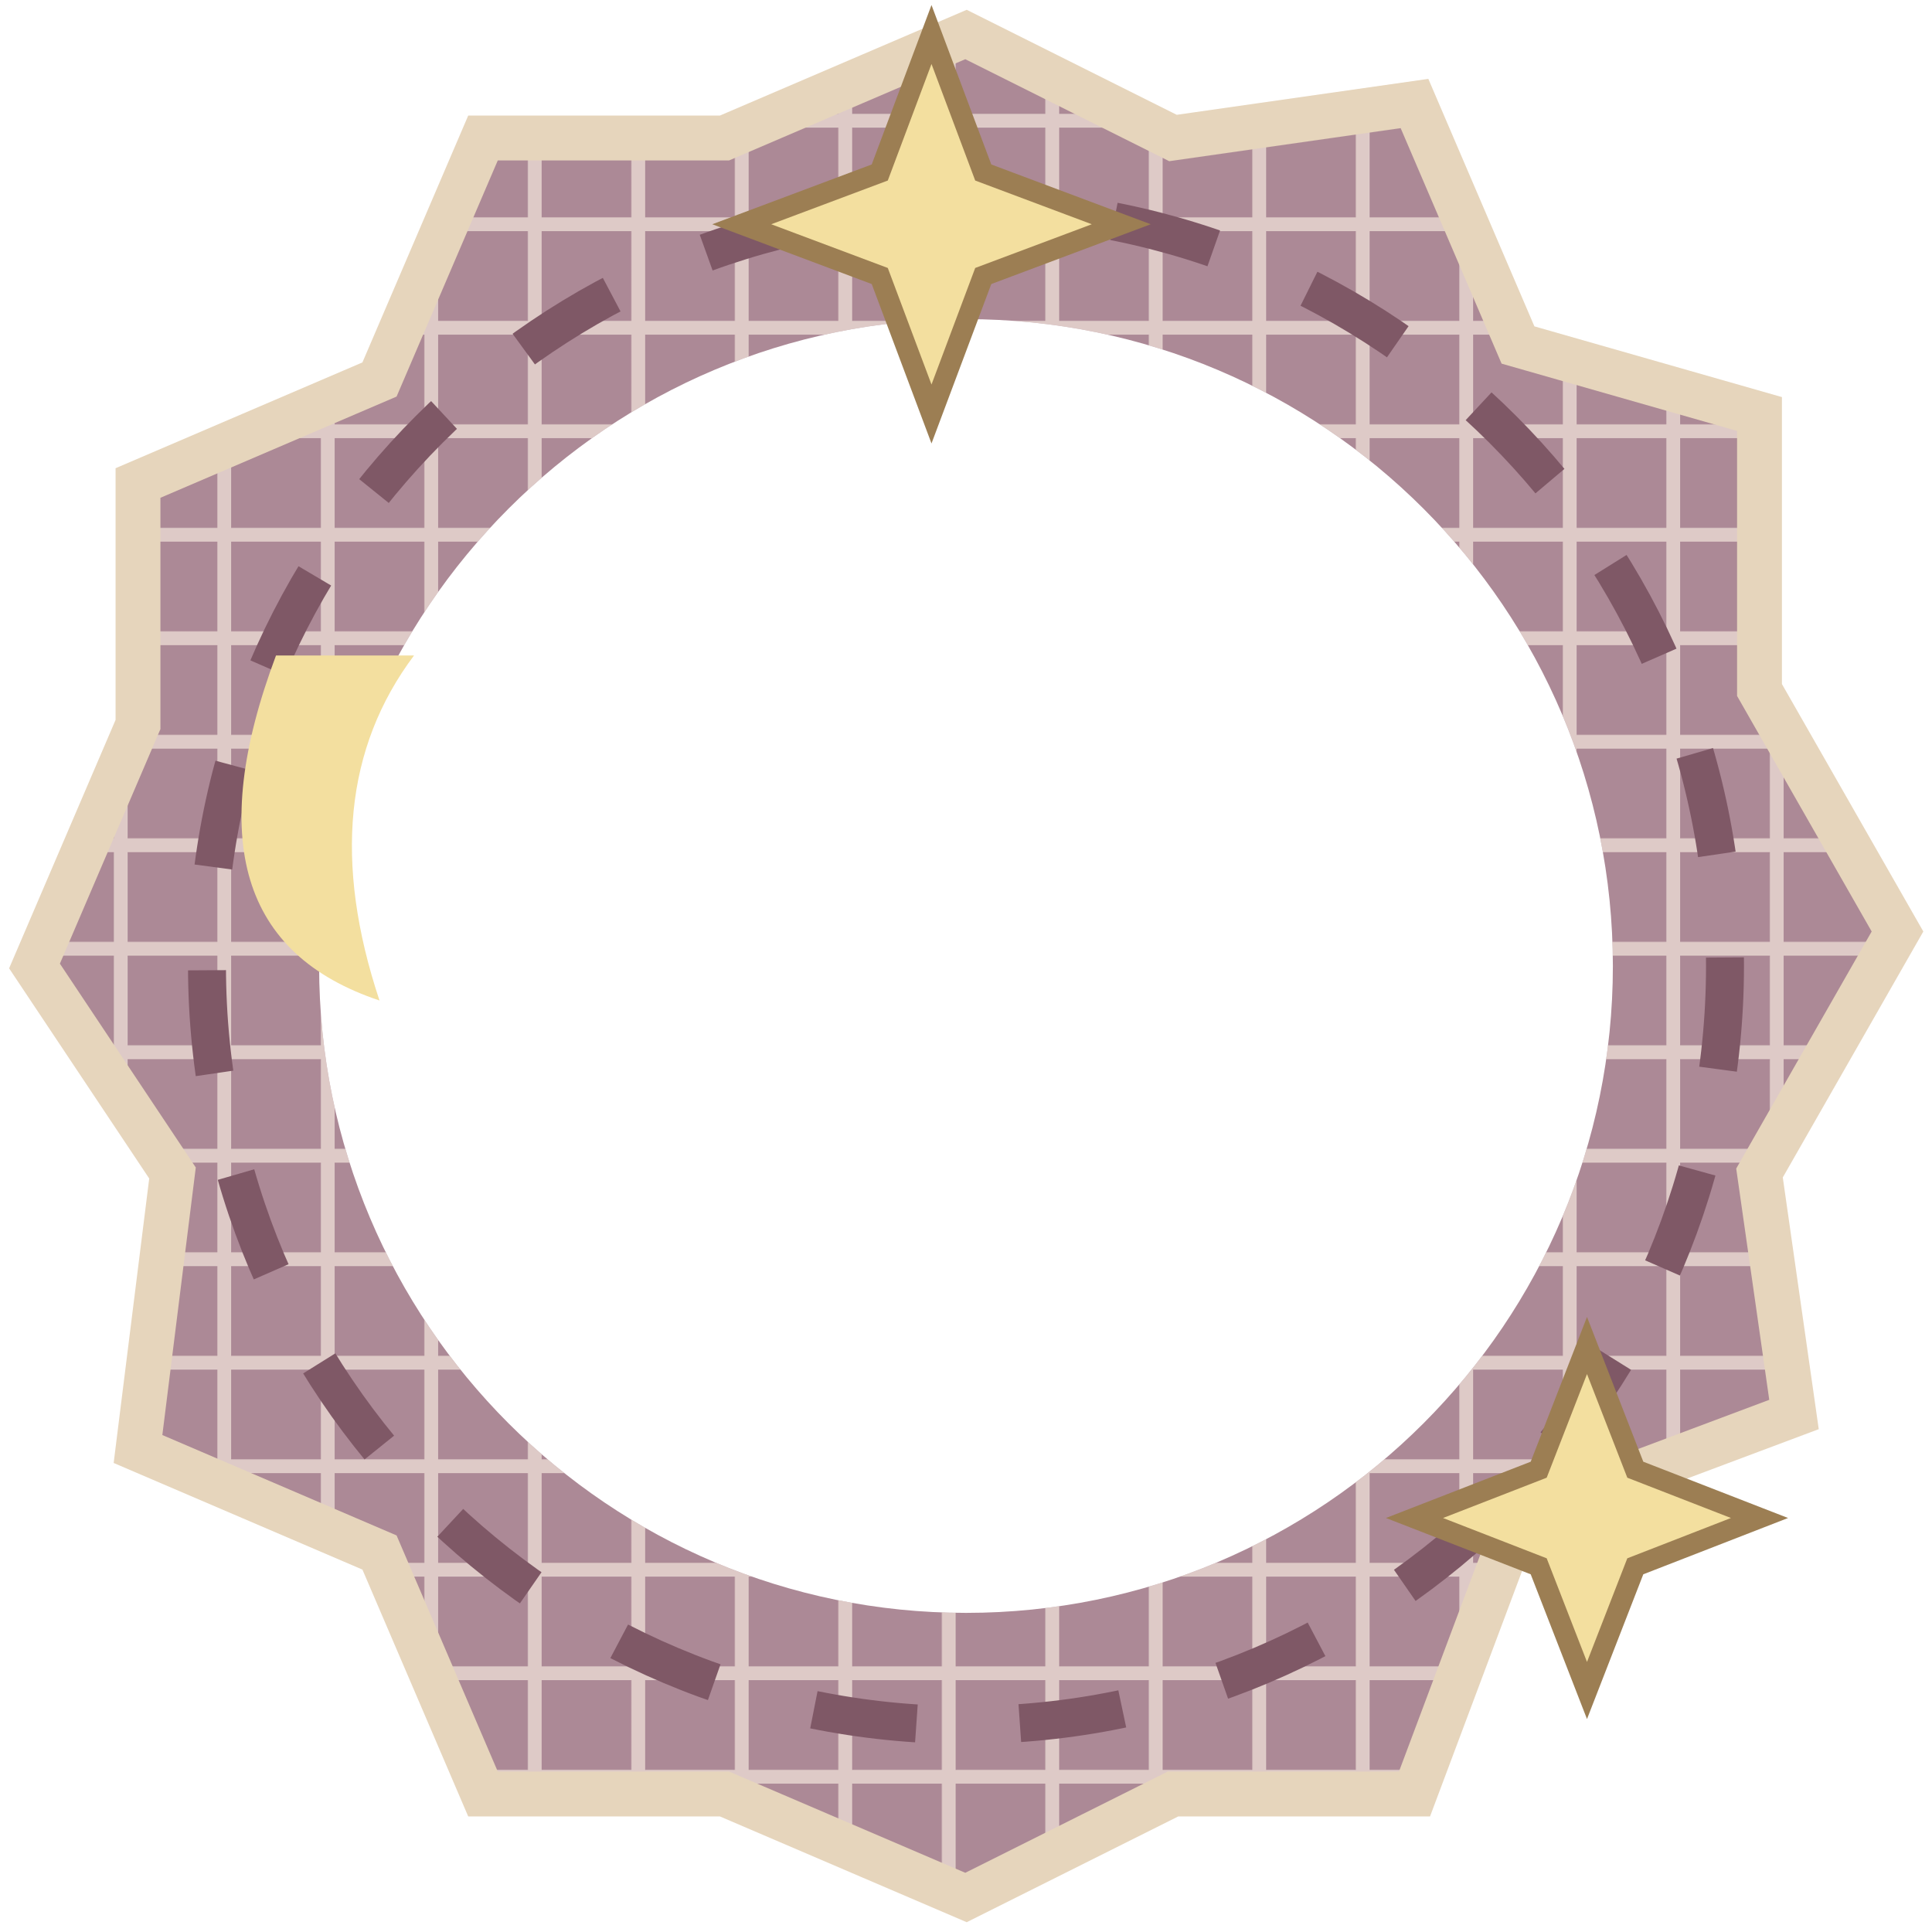
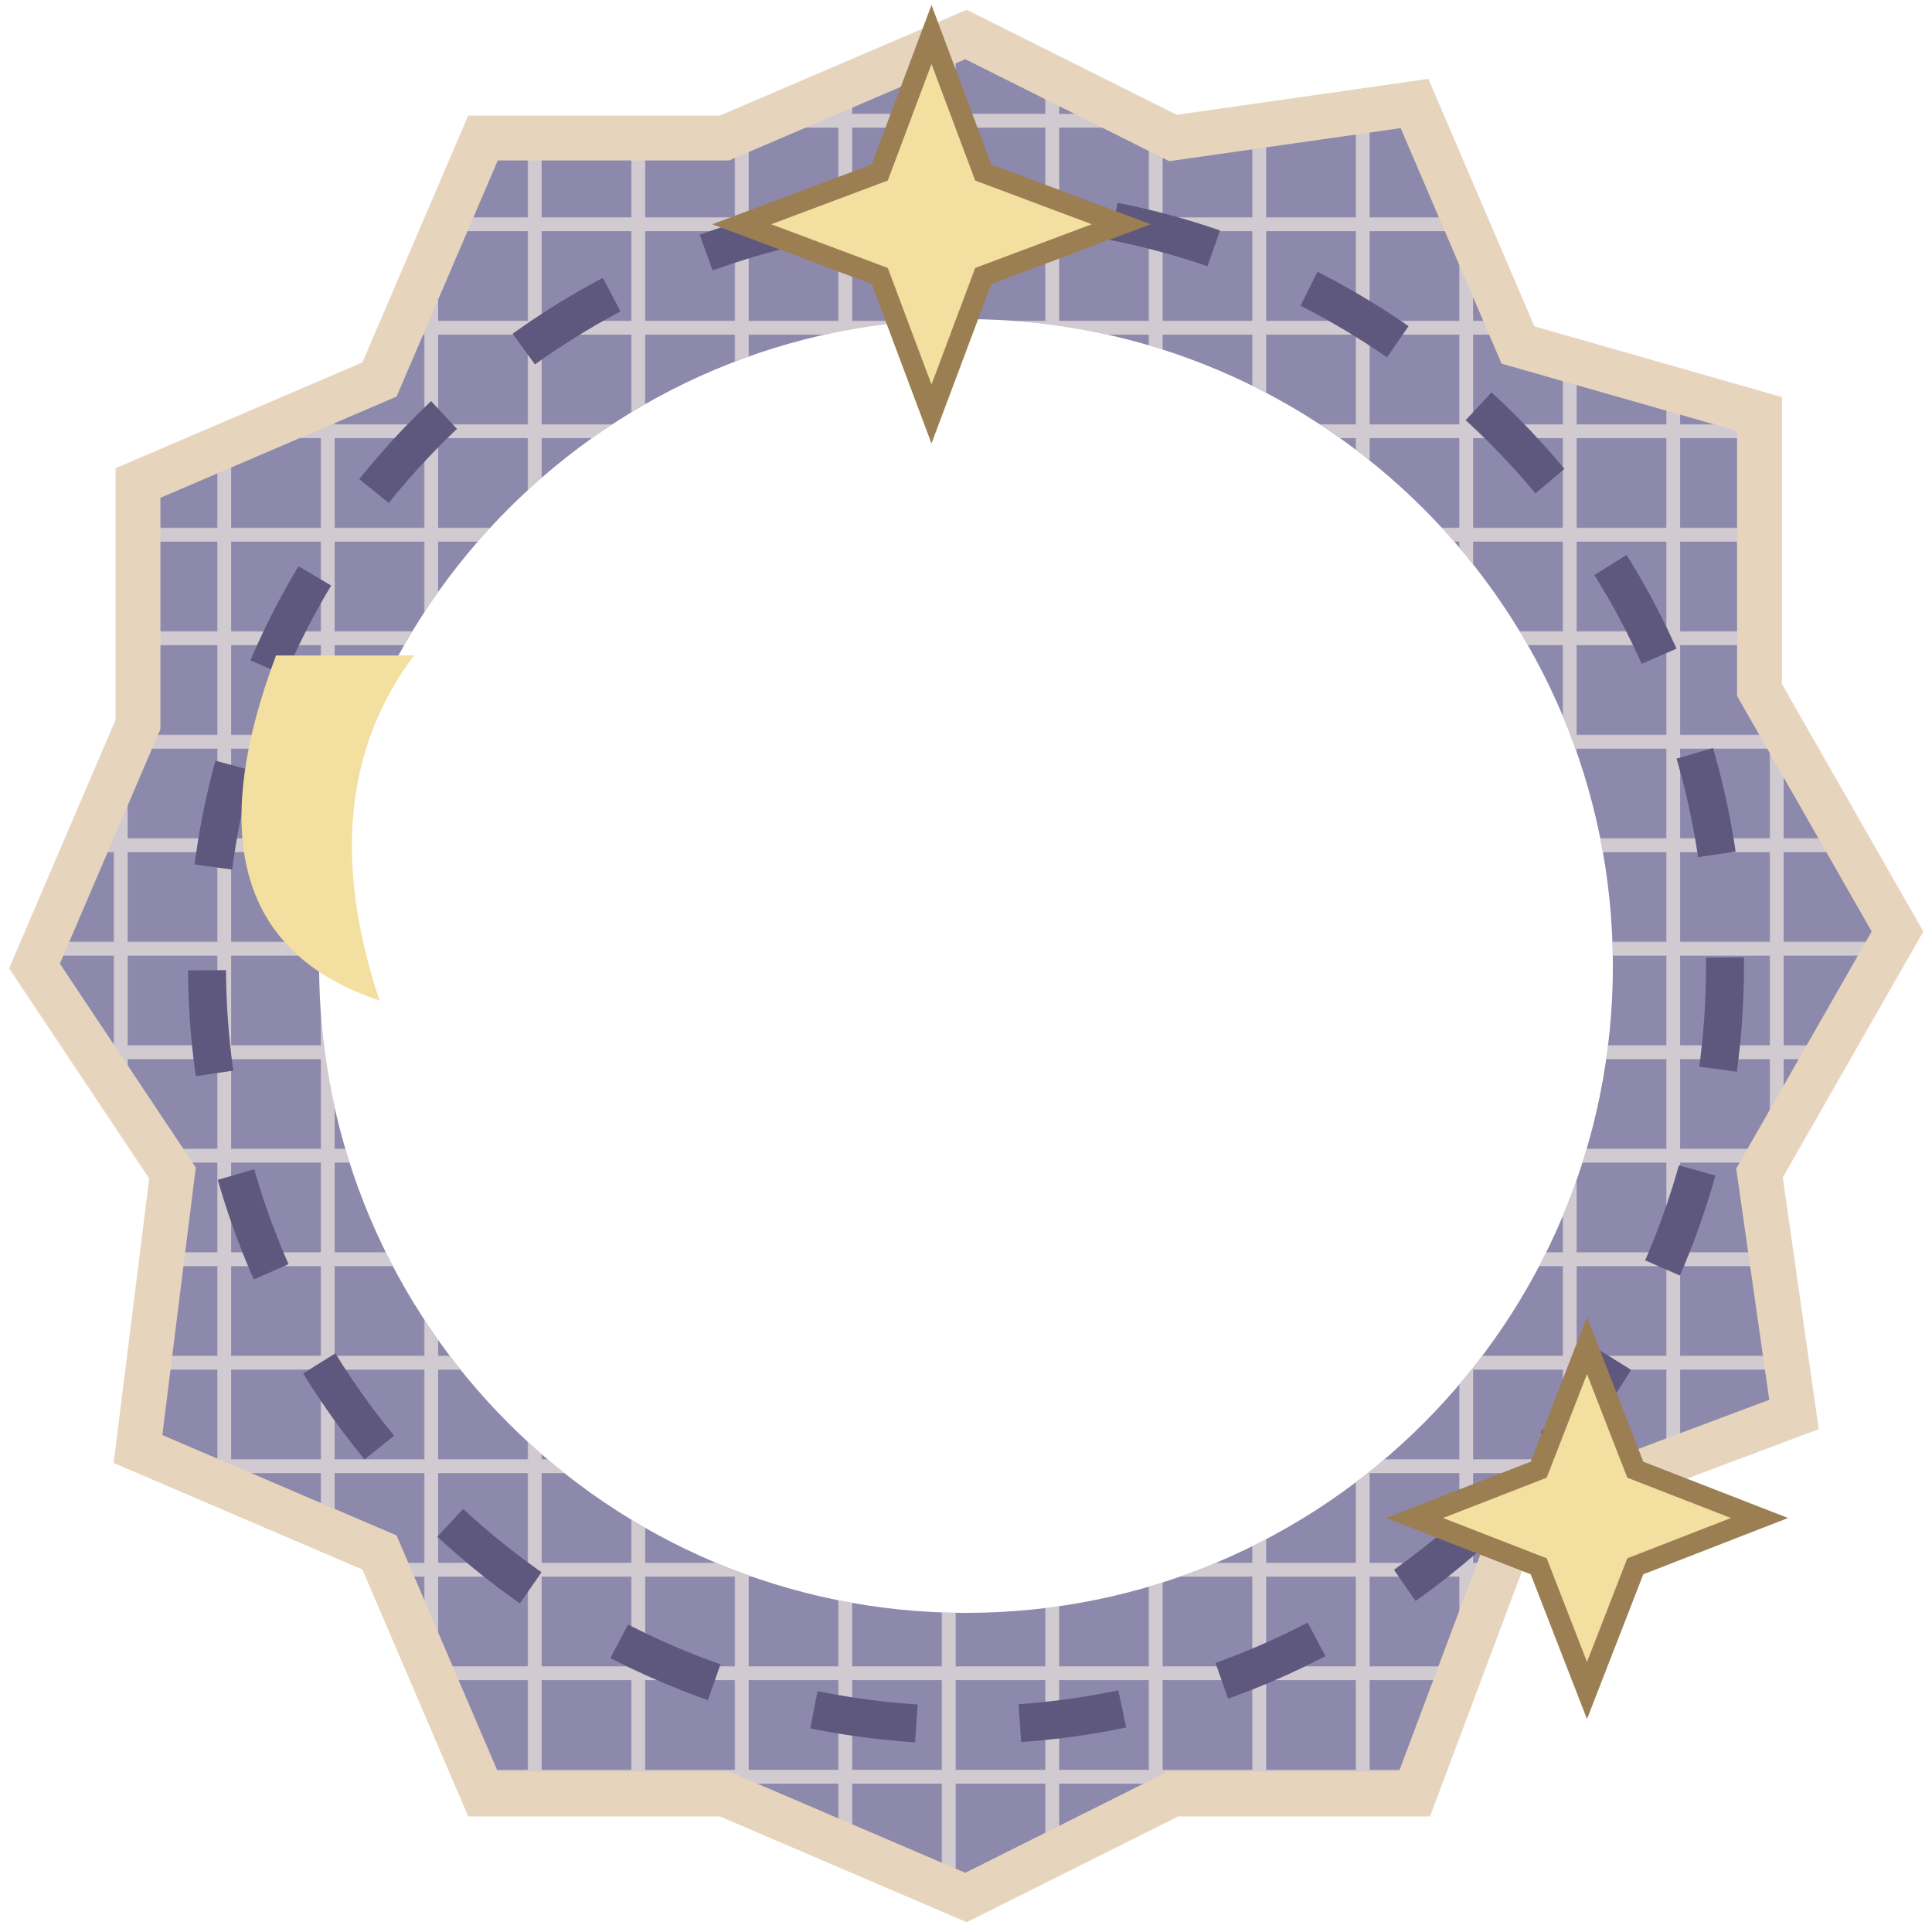
<svg xmlns="http://www.w3.org/2000/svg" width="56" height="56" viewBox="0 0 56 56">
  <defs>
    <pattern id="cloth" width="3" height="3" patternUnits="userSpaceOnUse">
      <path d="M0 .5h3M.5 0v3" fill="none" stroke="#fff5e7" stroke-width=".4" opacity=".6" />
    </pattern>
  </defs>
-   <path d="M28 1L34 4L41 3L44 10L51 12L51 20L55 27L51 34L52 41L44 44L41 52L34 52L28 55L21 52L14 52L11 45L4 42L5 34L1 28L4 21L4 14L11 11L14 4L21 4ZM28 9.25a18.75 18.75 0 1 0 0 37.5a18.75 18.75 0 1 0 0-37.5Z" fill="#ac8996" fill-rule="evenodd" />
+   <path d="M28 1L34 4L41 3L44 10L51 12L51 20L55 27L51 34L52 41L44 44L41 52L34 52L28 55L21 52L14 52L11 45L4 42L5 34L1 28L4 21L4 14L11 11L14 4L21 4ZM28 9.25a18.75 18.75 0 1 0 0 37.5a18.75 18.75 0 1 0 0-37.5Z" fill="#8d89ac" fill-rule="evenodd" />
  <path d="M28 1L34 4L41 3L44 10L51 12L51 20L55 27L51 34L52 41L44 44L41 52L34 52L28 55L21 52L14 52L11 45L4 42L5 34L1 28L4 21L4 14L11 11L14 4L21 4ZM28 9.25a18.75 18.75 0 1 0 0 37.5a18.75 18.75 0 1 0 0-37.5Z" fill="url(#cloth)" fill-rule="evenodd" />
  <path d="M28 1L34 4L41 3L44 10L51 12L51 20L55 27L51 34L52 41L44 44L41 52L34 52L28 55L21 52L14 52L11 45L4 42L5 34L1 28L4 21L4 14L11 11L14 4L21 4Z" fill="none" stroke="#e6d5bc" stroke-width="1.3" />
-   <circle cx="28" cy="28" r="22" fill="none" stroke="#7f5866" stroke-width="1.1" stroke-dasharray="3 3" />
+   <circle cx="28" cy="28" r="22" fill="none" stroke="#5e587f" stroke-width="1.1" stroke-dasharray="3 3" />
  <g fill="#f3df9f" stroke="#9c7e53" stroke-width=".6">
    <path d="m27 1 1.5 4 4 1.5-4 1.5-1.5 4-1.5-4-4-1.5 4-1.5ZM46 39l1.4 3.6L51 44l-3.6 1.4L46 49l-1.4-3.6L41 44l3.6-1.4Z" />
  </g>
  <path d="M8 19q-3 8 3 10q-2-6 1-10" fill="#f3df9f" />
</svg>
